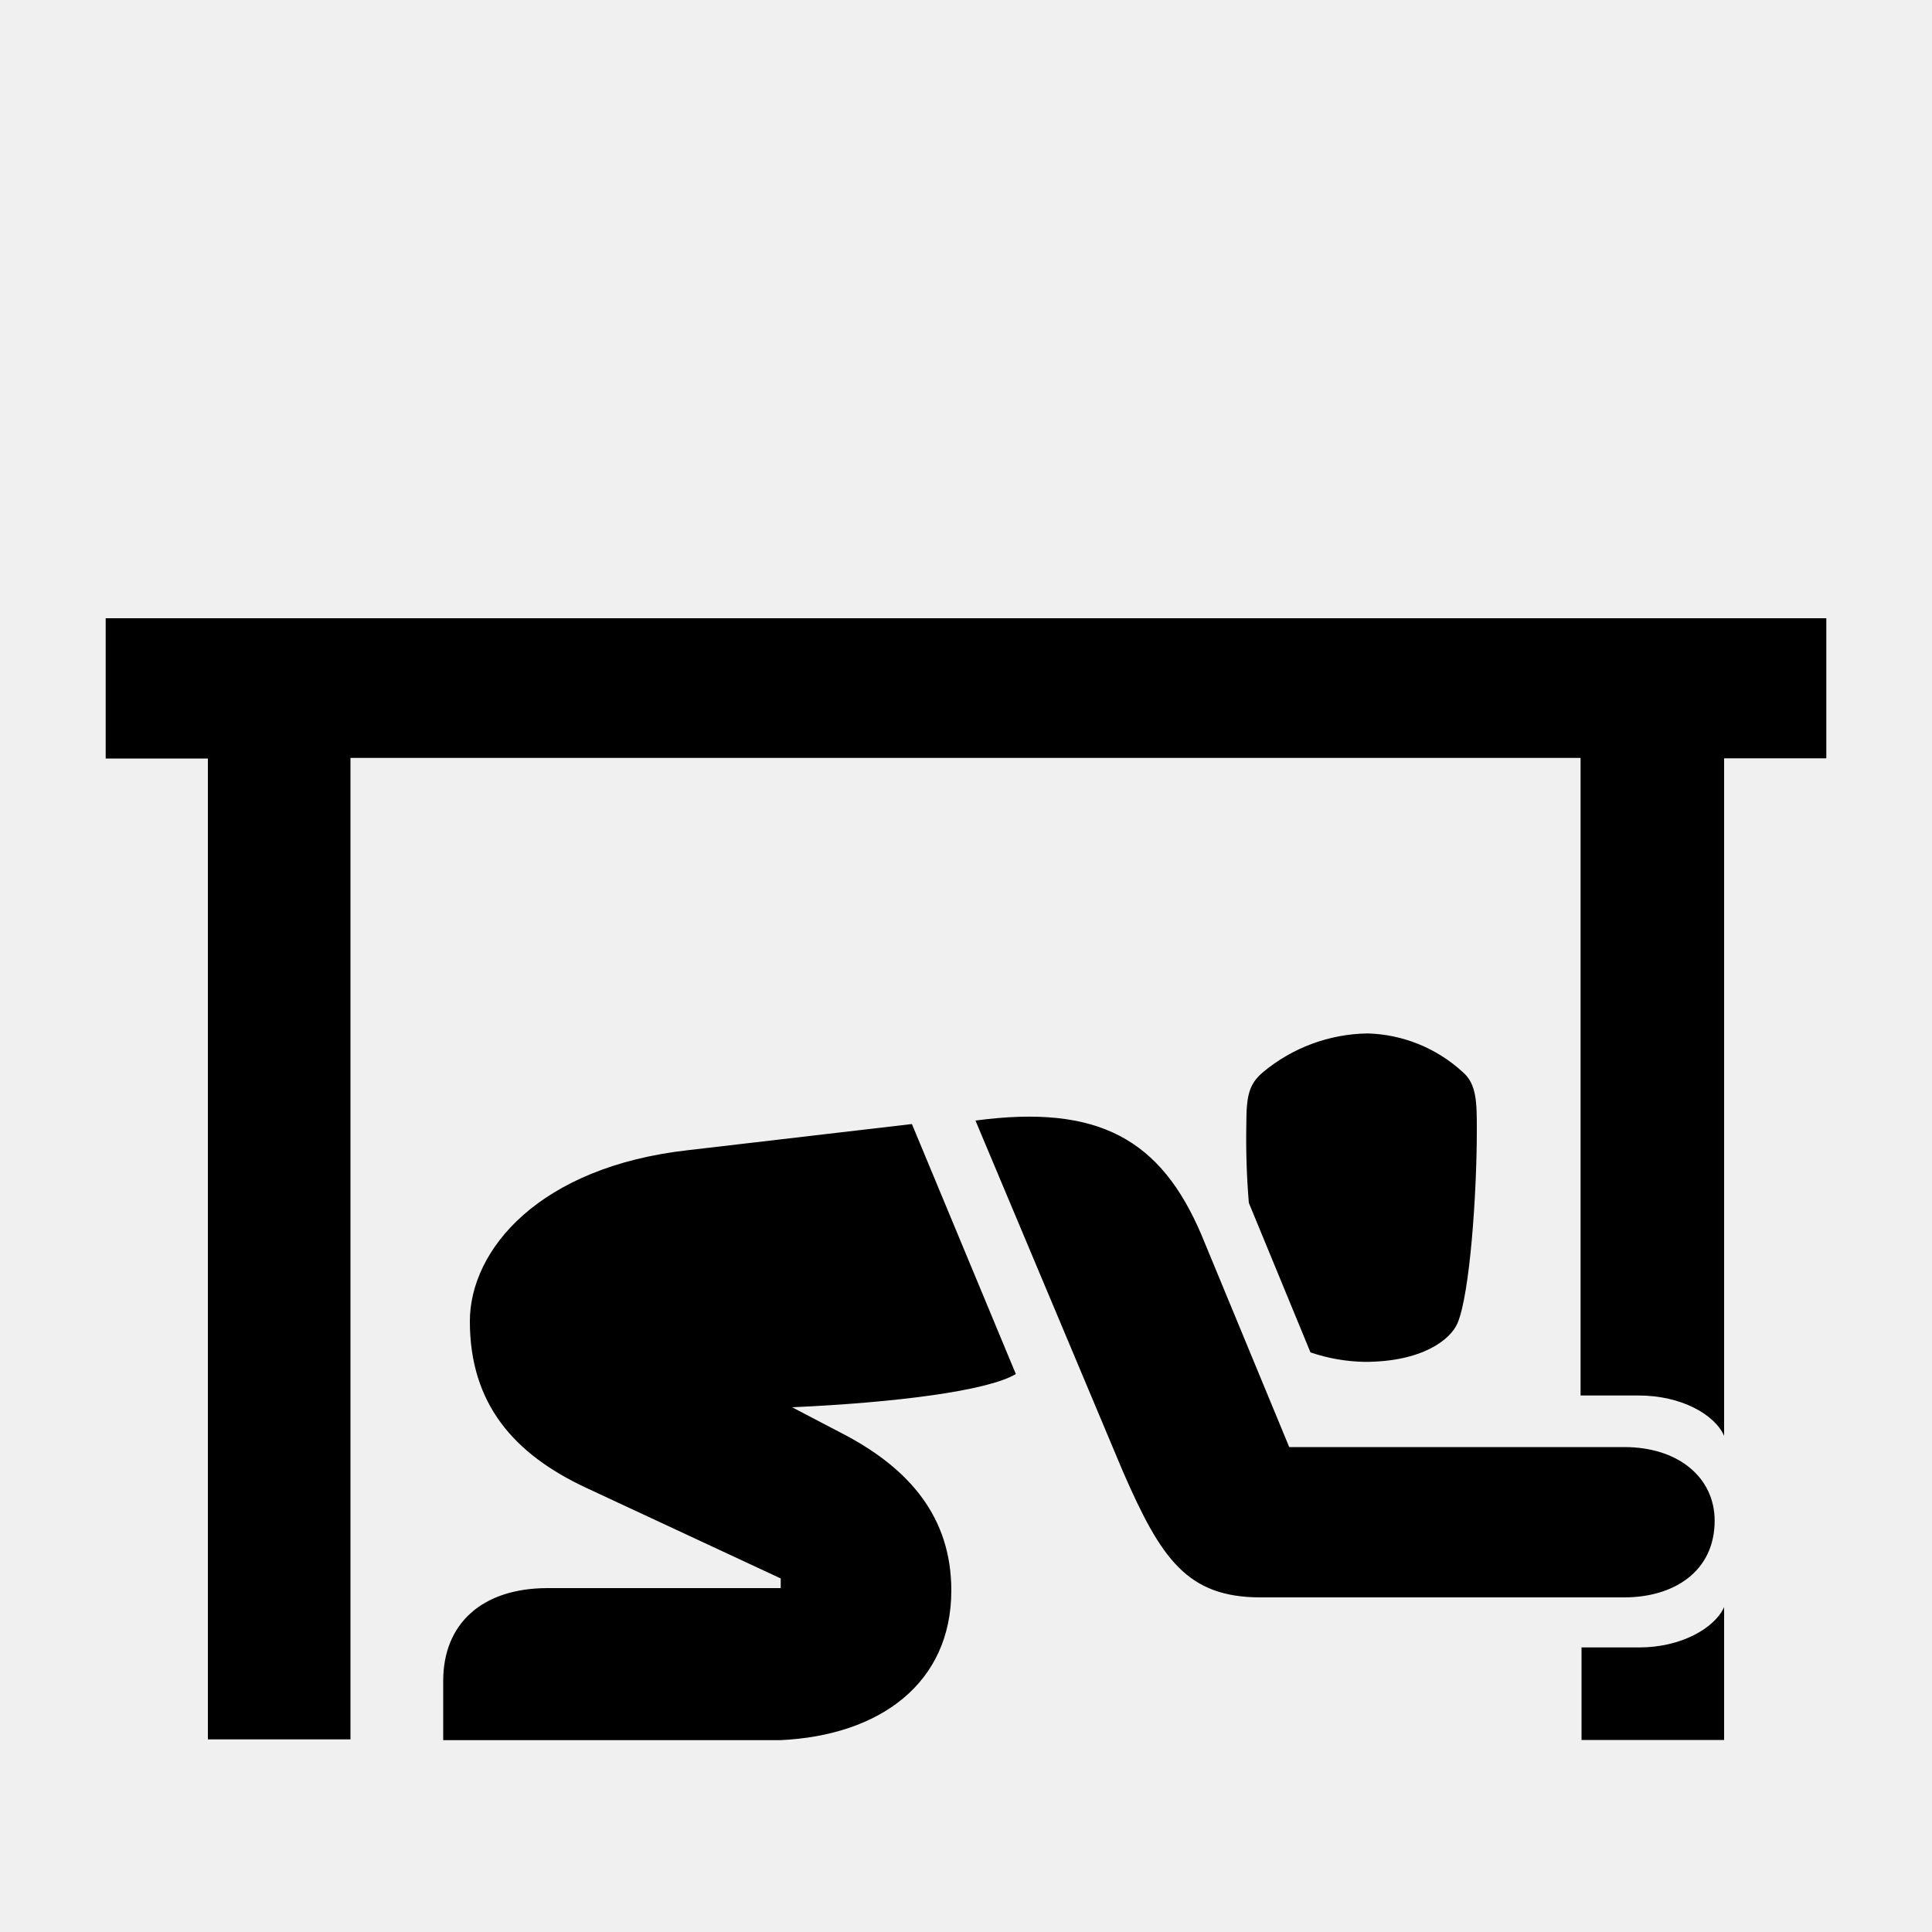
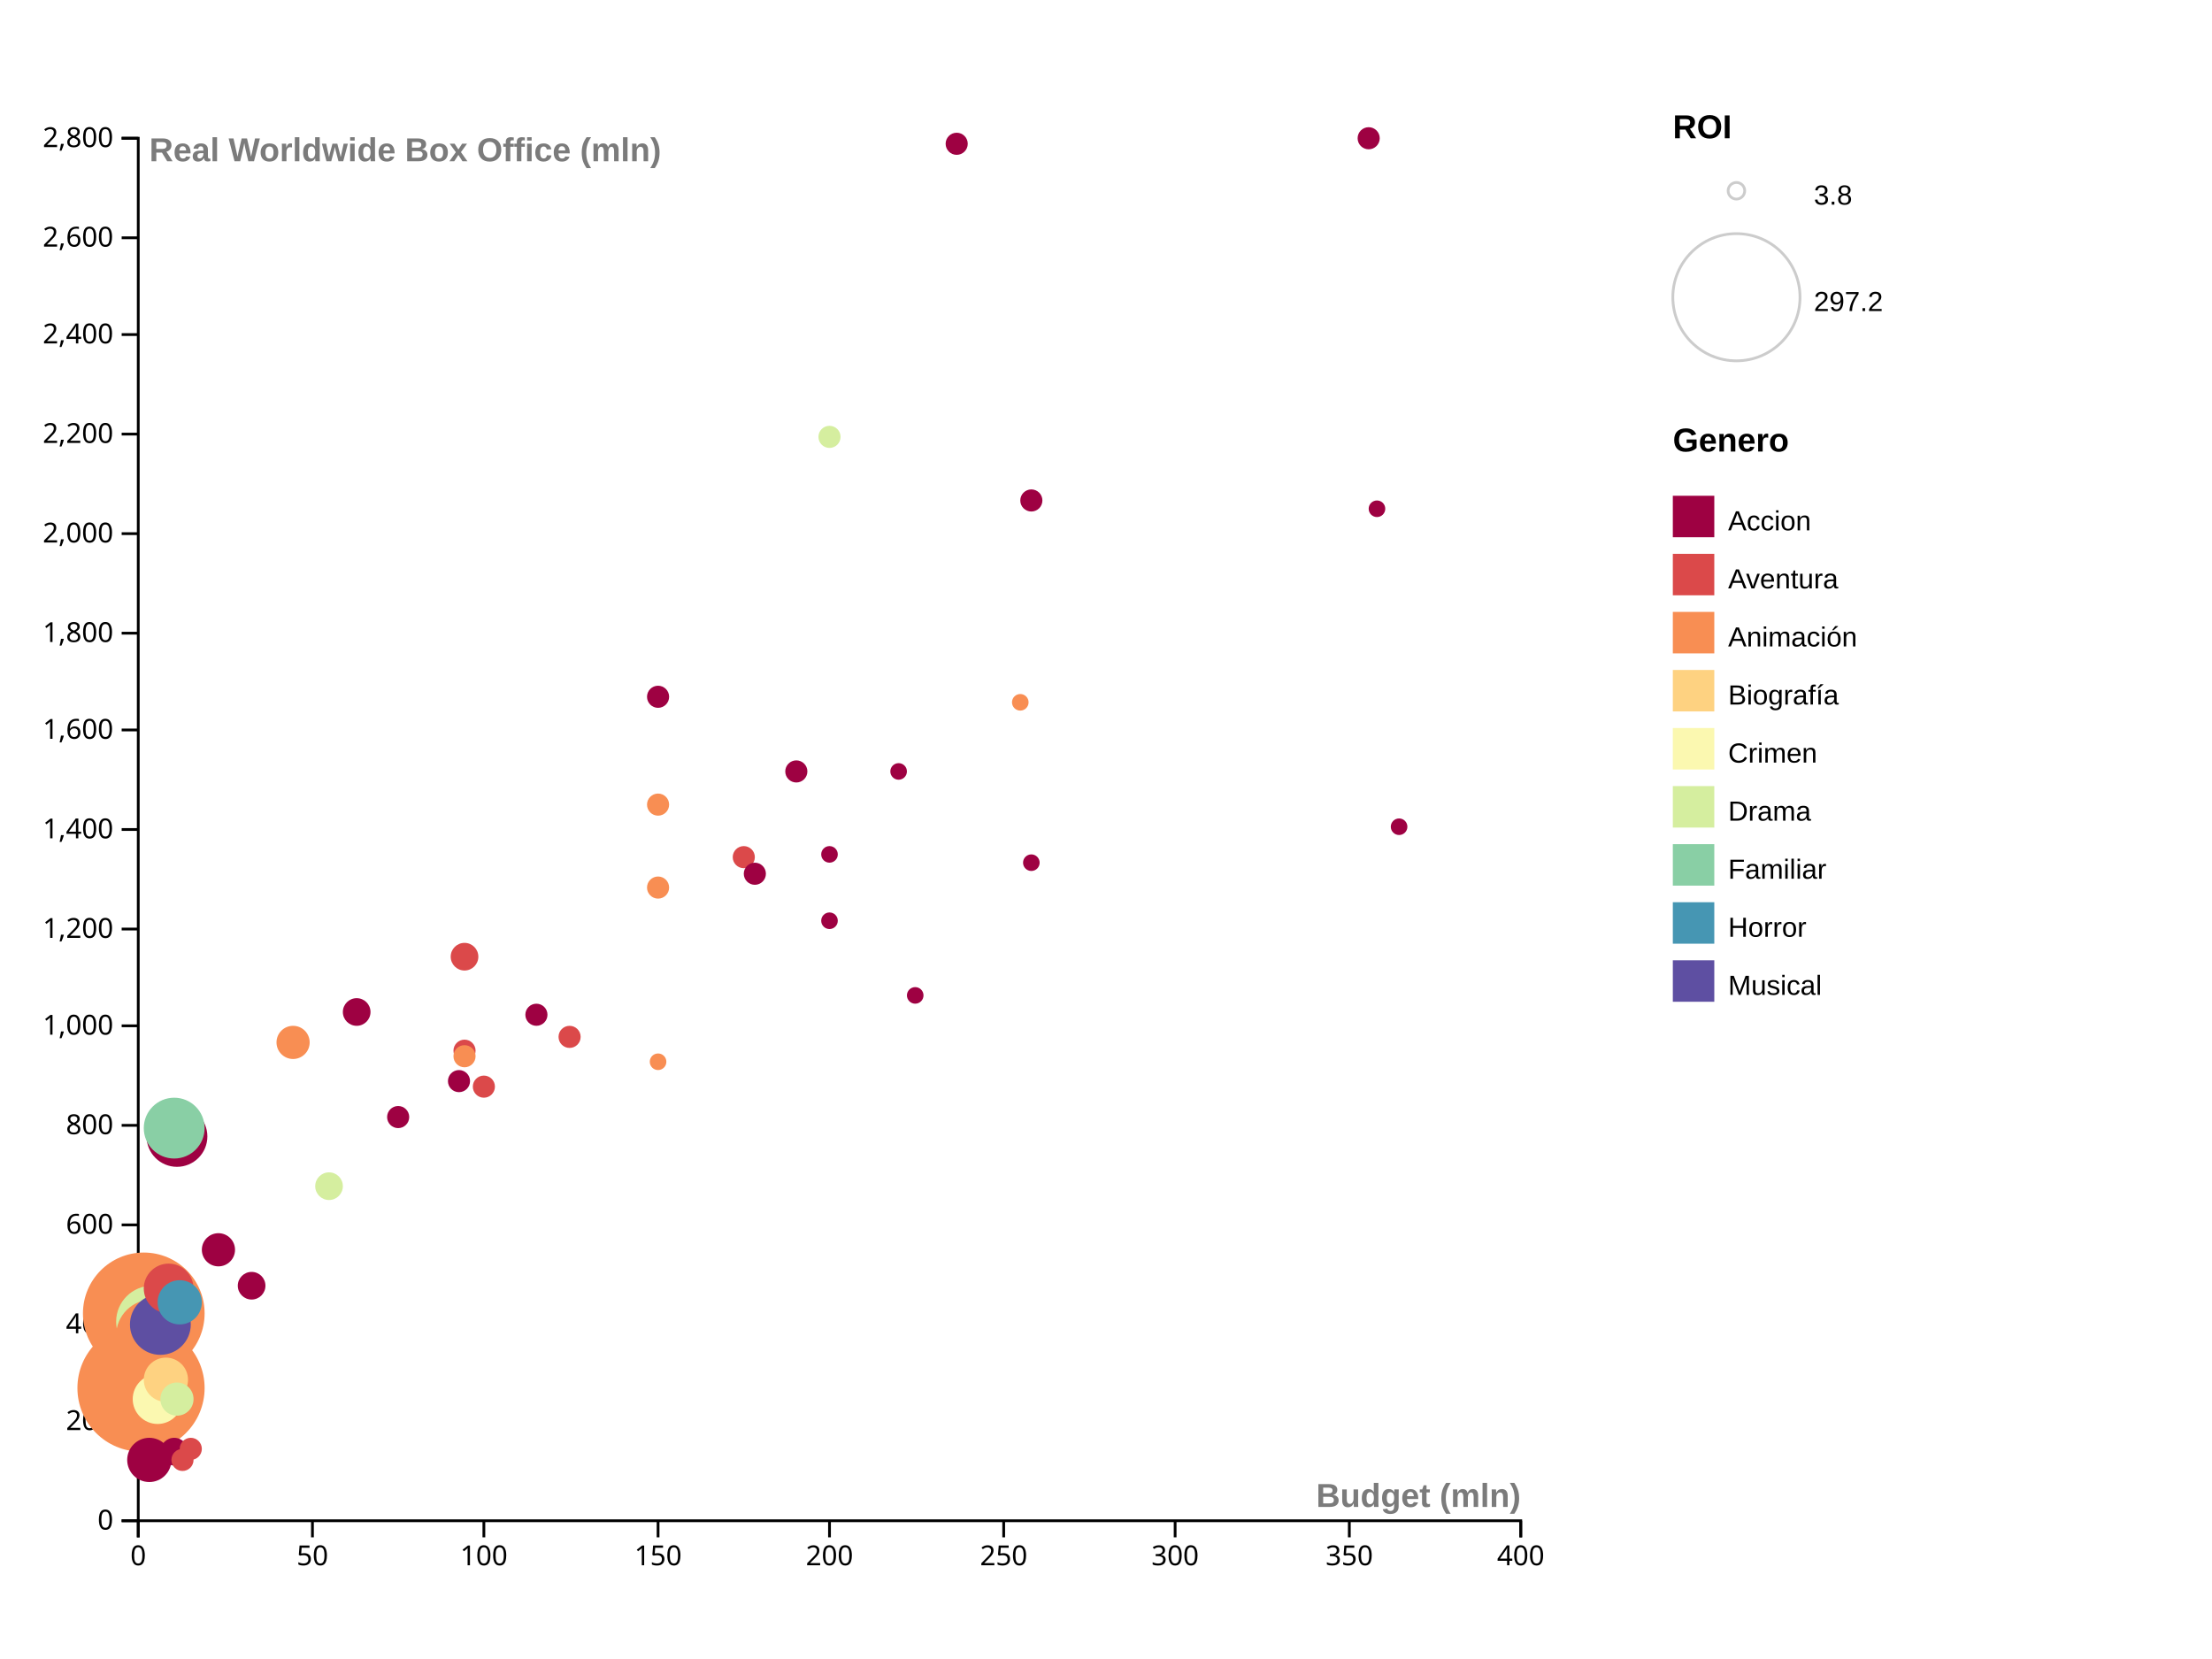
- <svg xmlns="http://www.w3.org/2000/svg" viewBox="0 0 100 100">
-   <path d="M94.53,32v7.25H89.24V74.32c-.49-1.11-2.22-2.09-4.43-2.09h-3v-33H18.14v50.8H10.76V39.26H5.47V32ZM52.58,71.12C51.11,72,46.31,72.6,41,72.84l2.83,1.48c3.2,1.72,5.41,4.18,5.41,8,0,4.8-3.69,7.51-8.85,7.75H22.94V87c0-2.95,2-4.8,5.41-4.8H40.41V81.7L30.32,77c-3.69-1.73-6-4.31-6-8.61,0-3.69,3.57-8,11.32-8.86l11.56-1.35ZM84.07,82.68H65.25c-3.81,0-5.16-2-7.13-6.52L50.49,58c6.4-.86,9.6,1,11.69,5.9l4.55,11H84.07c2.83,0,4.68,1.6,4.68,3.81C88.75,81.33,86.65,82.68,84.07,82.68ZM67.83,70l-3.19-7.74a39.92,39.92,0,0,1-.13-4.06c0-1.48.13-2.09.87-2.71a8.65,8.65,0,0,1,5.41-2,7.58,7.58,0,0,1,4.92,2c.73.62.73,1.6.73,3,0,3.32-.36,8.49-1,10-.37.86-1.84,2-4.8,2A9.21,9.21,0,0,1,67.83,70ZM89.24,83.18v6.88H81.86V85.27h3C87,85.27,88.75,84.28,89.24,83.18Z" />
+ <svg xmlns="http://www.w3.org/2000/svg" viewBox="0 0 800 600">
+   <rect width="1200" height="600" x="0" y="0" fill="#FFFFFF" id="background" />
+   <g id="series">
+     <g transform="translate(0,0)">
+       <g transform="translate(50,50)" clip-path="url(#serieClipPath)">
+         <g id="axis">
+           <g transform="translate(0,500)" fill="none" font-size="10" font-family="sans-serif" text-anchor="middle">
+             <path class="domain" stroke="currentColor" d="M0,6V0H500V6" />
+             <g class="tick" opacity="1" transform="translate(0,0)">
+               <line stroke="currentColor" y2="6" />
+               <text fill="currentColor" y="9" dy="0.71em">0</text>
+             </g>
+             <g class="tick" opacity="1" transform="translate(63,0)">
+               <line stroke="currentColor" y2="6" />
+               <text fill="currentColor" y="9" dy="0.71em">50</text>
+             </g>
+             <g class="tick" opacity="1" transform="translate(125,0)">
+               <line stroke="currentColor" y2="6" />
+               <text fill="currentColor" y="9" dy="0.71em">100</text>
+             </g>
+             <g class="tick" opacity="1" transform="translate(188,0)">
+               <line stroke="currentColor" y2="6" />
+               <text fill="currentColor" y="9" dy="0.71em">150</text>
+             </g>
+             <g class="tick" opacity="1" transform="translate(250,0)">
+               <line stroke="currentColor" y2="6" />
+               <text fill="currentColor" y="9" dy="0.71em">200</text>
+             </g>
+             <g class="tick" opacity="1" transform="translate(313,0)">
+               <line stroke="currentColor" y2="6" />
+               <text fill="currentColor" y="9" dy="0.71em">250</text>
+             </g>
+             <g class="tick" opacity="1" transform="translate(375,0)">
+               <line stroke="currentColor" y2="6" />
+               <text fill="currentColor" y="9" dy="0.71em">300</text>
+             </g>
+             <g class="tick" opacity="1" transform="translate(438,0)">
+               <line stroke="currentColor" y2="6" />
+               <text fill="currentColor" y="9" dy="0.71em">350</text>
+             </g>
+             <g class="tick" opacity="1" transform="translate(500,0)">
+               <line stroke="currentColor" y2="6" />
+               <text fill="currentColor" y="9" dy="0.71em">400</text>
+             </g>
+             <text x="500" dy="-5" text-anchor="end" style="font-family: Arial, sans-serif; font-size: 12px; fill: rgb(123, 123, 123); font-weight: bold;">Budget (mln)</text>
+           </g>
+           <g fill="none" font-size="10" font-family="sans-serif" text-anchor="end">
+             <path class="domain" stroke="currentColor" d="M-6,500H0V0H-6" />
+             <g class="tick" opacity="1" transform="translate(0,500)">
+               <line stroke="currentColor" x2="-6" />
+               <text fill="currentColor" x="-9" dy="0.32em">0</text>
+             </g>
+             <g class="tick" opacity="1" transform="translate(0,464)">
+               <line stroke="currentColor" x2="-6" />
+               <text fill="currentColor" x="-9" dy="0.32em">200</text>
+             </g>
+             <g class="tick" opacity="1" transform="translate(0,429)">
+               <line stroke="currentColor" x2="-6" />
+               <text fill="currentColor" x="-9" dy="0.32em">400</text>
+             </g>
+             <g class="tick" opacity="1" transform="translate(0,393)">
+               <line stroke="currentColor" x2="-6" />
+               <text fill="currentColor" x="-9" dy="0.32em">600</text>
+             </g>
+             <g class="tick" opacity="1" transform="translate(0,357)">
+               <line stroke="currentColor" x2="-6" />
+               <text fill="currentColor" x="-9" dy="0.32em">800</text>
+             </g>
+             <g class="tick" opacity="1" transform="translate(0,321)">
+               <line stroke="currentColor" x2="-6" />
+               <text fill="currentColor" x="-9" dy="0.32em">1,000</text>
+             </g>
+             <g class="tick" opacity="1" transform="translate(0,286)">
+               <line stroke="currentColor" x2="-6" />
+               <text fill="currentColor" x="-9" dy="0.32em">1,200</text>
+             </g>
+             <g class="tick" opacity="1" transform="translate(0,250)">
+               <line stroke="currentColor" x2="-6" />
+               <text fill="currentColor" x="-9" dy="0.32em">1,400</text>
+             </g>
+             <g class="tick" opacity="1" transform="translate(0,214)">
+               <line stroke="currentColor" x2="-6" />
+               <text fill="currentColor" x="-9" dy="0.32em">1,600</text>
+             </g>
+             <g class="tick" opacity="1" transform="translate(0,179)">
+               <line stroke="currentColor" x2="-6" />
+               <text fill="currentColor" x="-9" dy="0.32em">1,800</text>
+             </g>
+             <g class="tick" opacity="1" transform="translate(0,143)">
+               <line stroke="currentColor" x2="-6" />
+               <text fill="currentColor" x="-9" dy="0.32em">2,000</text>
+             </g>
+             <g class="tick" opacity="1" transform="translate(0,107)">
+               <line stroke="currentColor" x2="-6" />
+               <text fill="currentColor" x="-9" dy="0.32em">2,200</text>
+             </g>
+             <g class="tick" opacity="1" transform="translate(0,71)">
+               <line stroke="currentColor" x2="-6" />
+               <text fill="currentColor" x="-9" dy="0.32em">2,400</text>
+             </g>
+             <g class="tick" opacity="1" transform="translate(0,36)">
+               <line stroke="currentColor" x2="-6" />
+               <text fill="currentColor" x="-9" dy="0.32em">2,600</text>
+             </g>
+             <g class="tick" opacity="1" transform="translate(0,0)">
+               <line stroke="currentColor" x2="-6" />
+               <text fill="currentColor" x="-9" dy="0.32em">2,800</text>
+             </g>
+             <text x="4" text-anchor="start" dominant-baseline="hanging" style="font-family: Arial, sans-serif; font-size: 12px; fill: rgb(123, 123, 123); font-weight: bold;">Real Worldwide Box Office (mln)</text>
+           </g>
+         </g>
+         <g id="viz">
+           <g>
+             <circle cx="1" cy="452" fill="rgb(248, 142, 83)" r="23" stroke="none" />
+           </g>
+           <g>
+             <circle cx="2" cy="425" fill="rgb(248, 142, 83)" r="22" stroke="none" />
+           </g>
+           <g>
+             <circle cx="5" cy="428" fill="rgb(213, 238, 159)" r="13" stroke="none" />
+           </g>
+           <g>
+             <circle cx="5" cy="433" fill="rgb(248, 142, 83)" r="13" stroke="none" />
+           </g>
+           <g>
+             <circle cx="4" cy="453" fill="rgb(248, 142, 83)" r="12" stroke="none" />
+           </g>
+           <g>
+             <circle cx="14" cy="361" fill="rgb(158, 1, 66)" r="11" stroke="none" />
+           </g>
+           <g>
+             <circle cx="13" cy="358" fill="rgb(137, 207, 165)" r="11" stroke="none" />
+           </g>
+           <g>
+             <circle cx="5" cy="446" fill="rgb(248, 142, 83)" r="11" stroke="none" />
+           </g>
+           <g>
+             <circle cx="8" cy="429" fill="rgb(94, 79, 162)" r="11" stroke="none" />
+           </g>
+           <g>
+             <circle cx="11" cy="416" fill="rgb(219, 73, 74)" r="9" stroke="none" />
+           </g>
+           <g>
+             <circle cx="7" cy="456" fill="rgb(251, 248, 176)" r="9" stroke="none" />
+           </g>
+           <g>
+             <circle cx="10" cy="449" fill="rgb(254, 210, 129)" r="8" stroke="none" />
+           </g>
+           <g>
+             <circle cx="15" cy="421" fill="rgb(70, 150, 179)" r="8" stroke="none" />
+           </g>
+           <g>
+             <circle cx="4" cy="478" fill="rgb(158, 1, 66)" r="8" stroke="none" />
+           </g>
+           <g>
+             <circle cx="14" cy="456" fill="rgb(213, 238, 159)" r="6" stroke="none" />
+           </g>
+           <g>
+             <circle cx="56" cy="327" fill="rgb(248, 142, 83)" r="6" stroke="none" />
+           </g>
+           <g>
+             <circle cx="29" cy="402" fill="rgb(158, 1, 66)" r="6" stroke="none" />
+           </g>
+           <g>
+             <circle cx="79" cy="316" fill="rgb(158, 1, 66)" r="5" stroke="none" />
+           </g>
+           <g>
+             <circle cx="118" cy="296" fill="rgb(219, 73, 74)" r="5" stroke="none" />
+           </g>
+           <g>
+             <circle cx="13" cy="475" fill="rgb(158, 1, 66)" r="5" stroke="none" />
+           </g>
+           <g>
+             <circle cx="69" cy="379" fill="rgb(213, 238, 159)" r="5" stroke="none" />
+           </g>
+           <g>
+             <circle cx="41" cy="415" fill="rgb(158, 1, 66)" r="5" stroke="none" />
+           </g>
+           <g>
+             <circle cx="296" cy="2" fill="rgb(158, 1, 66)" r="4" stroke="none" />
+           </g>
+           <g>
+             <circle cx="250" cy="108" fill="rgb(213, 238, 159)" r="4" stroke="none" />
+           </g>
+           <g>
+             <circle cx="445" cy="0" fill="rgb(158, 1, 66)" r="4" stroke="none" />
+           </g>
+           <g>
+             <circle cx="16" cy="478" fill="rgb(219, 73, 74)" r="4" stroke="none" />
+           </g>
+           <g>
+             <circle cx="323" cy="131" fill="rgb(158, 1, 66)" r="4" stroke="none" />
+           </g>
+           <g>
+             <circle cx="188" cy="202" fill="rgb(158, 1, 66)" r="4" stroke="none" />
+           </g>
+           <g>
+             <circle cx="144" cy="317" fill="rgb(158, 1, 66)" r="4" stroke="none" />
+           </g>
+           <g>
+             <circle cx="19" cy="474" fill="rgb(219, 73, 74)" r="4" stroke="none" />
+           </g>
+           <g>
+             <circle cx="94" cy="354" fill="rgb(158, 1, 66)" r="4" stroke="none" />
+           </g>
+           <g>
+             <circle cx="238" cy="229" fill="rgb(158, 1, 66)" r="4" stroke="none" />
+           </g>
+           <g>
+             <circle cx="156" cy="325" fill="rgb(219, 73, 74)" r="4" stroke="none" />
+           </g>
+           <g>
+             <circle cx="219" cy="260" fill="rgb(219, 73, 74)" r="4" stroke="none" />
+           </g>
+           <g>
+             <circle cx="118" cy="330" fill="rgb(219, 73, 74)" r="4" stroke="none" />
+           </g>
+           <g>
+             <circle cx="116" cy="341" fill="rgb(158, 1, 66)" r="4" stroke="none" />
+           </g>
+           <g>
+             <circle cx="188" cy="271" fill="rgb(248, 142, 83)" r="4" stroke="none" />
+           </g>
+           <g>
+             <circle cx="188" cy="241" fill="rgb(248, 142, 83)" r="4" stroke="none" />
+           </g>
+           <g>
+             <circle cx="118" cy="332" fill="rgb(248, 142, 83)" r="4" stroke="none" />
+           </g>
+           <g>
+             <circle cx="125" cy="343" fill="rgb(219, 73, 74)" r="4" stroke="none" />
+           </g>
+           <g>
+             <circle cx="223" cy="266" fill="rgb(158, 1, 66)" r="4" stroke="none" />
+           </g>
+           <g>
+             <circle cx="448" cy="134" fill="rgb(158, 1, 66)" r="3" stroke="none" />
+           </g>
+           <g>
+             <circle cx="275" cy="229" fill="rgb(158, 1, 66)" r="3" stroke="none" />
+           </g>
+           <g>
+             <circle cx="319" cy="204" fill="rgb(248, 142, 83)" r="3" stroke="none" />
+           </g>
+           <g>
+             <circle cx="281" cy="310" fill="rgb(158, 1, 66)" r="3" stroke="none" />
+           </g>
+           <g>
+             <circle cx="456" cy="249" fill="rgb(158, 1, 66)" r="3" stroke="none" />
+           </g>
+           <g>
+             <circle cx="188" cy="334" fill="rgb(248, 142, 83)" r="3" stroke="none" />
+           </g>
+           <g>
+             <circle cx="250" cy="259" fill="rgb(158, 1, 66)" r="3" stroke="none" />
+           </g>
+           <g>
+             <circle cx="323" cy="262" fill="rgb(158, 1, 66)" r="3" stroke="none" />
+           </g>
+           <g>
+             <circle cx="250" cy="283" fill="rgb(158, 1, 66)" r="3" stroke="none" />
+           </g>
+           <g id="labels">
+             <g transform="translate(1,452)">
+               <text x="0" y="0" text-anchor="middle" dominant-baseline="text-before-edge" transform="translate(0,0)" />
+             </g>
+             <g transform="translate(2,425)">
+               <text x="0" y="0" text-anchor="middle" dominant-baseline="text-before-edge" transform="translate(0,0)" />
+             </g>
+             <g transform="translate(5,428)">
+               <text x="0" y="0" text-anchor="middle" dominant-baseline="text-before-edge" transform="translate(0,0)" />
+             </g>
+             <g transform="translate(5,433)">
+               <text x="0" y="0" text-anchor="middle" dominant-baseline="text-before-edge" transform="translate(0,0)" />
+             </g>
+             <g transform="translate(4,453)">
+               <text x="0" y="0" text-anchor="middle" dominant-baseline="text-before-edge" transform="translate(0,0)" />
+             </g>
+             <g transform="translate(14,361)">
+               <text x="0" y="0" text-anchor="middle" dominant-baseline="text-before-edge" transform="translate(0,0)" />
+             </g>
+             <g transform="translate(13,358)">
+               <text x="0" y="0" text-anchor="middle" dominant-baseline="text-before-edge" transform="translate(0,0)" />
+             </g>
+             <g transform="translate(5,446)">
+               <text x="0" y="0" text-anchor="middle" dominant-baseline="text-before-edge" transform="translate(0,0)" />
+             </g>
+             <g transform="translate(8,429)">
+               <text x="0" y="0" text-anchor="middle" dominant-baseline="text-before-edge" transform="translate(0,0)" />
+             </g>
+             <g transform="translate(11,416)">
+               <text x="0" y="0" text-anchor="middle" dominant-baseline="text-before-edge" transform="translate(0,0)" />
+             </g>
+             <g transform="translate(7,456)">
+               <text x="0" y="0" text-anchor="middle" dominant-baseline="text-before-edge" transform="translate(0,0)" />
+             </g>
+             <g transform="translate(10,449)">
+               <text x="0" y="0" text-anchor="middle" dominant-baseline="text-before-edge" transform="translate(0,0)" />
+             </g>
+             <g transform="translate(15,421)">
+               <text x="0" y="0" text-anchor="middle" dominant-baseline="text-before-edge" transform="translate(0,0)" />
+             </g>
+             <g transform="translate(4,478)">
+               <text x="0" y="0" text-anchor="middle" dominant-baseline="text-before-edge" transform="translate(0,0)" />
+             </g>
+             <g transform="translate(14,456)">
+               <text x="0" y="0" text-anchor="middle" dominant-baseline="text-before-edge" transform="translate(0,0)" />
+             </g>
+             <g transform="translate(56,327)">
+               <text x="0" y="0" text-anchor="middle" dominant-baseline="text-before-edge" transform="translate(0,0)" />
+             </g>
+             <g transform="translate(29,402)">
+               <text x="0" y="0" text-anchor="middle" dominant-baseline="text-before-edge" transform="translate(0,0)" />
+             </g>
+             <g transform="translate(79,316)">
+               <text x="0" y="0" text-anchor="middle" dominant-baseline="text-before-edge" transform="translate(0,0)" />
+             </g>
+             <g transform="translate(118,296)">
+               <text x="0" y="0" text-anchor="middle" dominant-baseline="text-before-edge" transform="translate(0,0)" />
+             </g>
+             <g transform="translate(13,475)">
+               <text x="0" y="0" text-anchor="middle" dominant-baseline="text-before-edge" transform="translate(0,0)" />
+             </g>
+             <g transform="translate(69,379)">
+               <text x="0" y="0" text-anchor="middle" dominant-baseline="text-before-edge" transform="translate(0,0)" />
+             </g>
+             <g transform="translate(41,415)">
+               <text x="0" y="0" text-anchor="middle" dominant-baseline="text-before-edge" transform="translate(0,0)" />
+             </g>
+             <g transform="translate(296,2)">
+               <text x="0" y="0" text-anchor="middle" dominant-baseline="text-before-edge" transform="translate(0,0)" />
+             </g>
+             <g transform="translate(250,108)">
+               <text x="0" y="0" text-anchor="middle" dominant-baseline="text-before-edge" transform="translate(0,0)" />
+             </g>
+             <g transform="translate(445,0)">
+               <text x="0" y="0" text-anchor="middle" dominant-baseline="text-before-edge" transform="translate(0,0)" />
+             </g>
+             <g transform="translate(16,478)">
+               <text x="0" y="0" text-anchor="middle" dominant-baseline="text-before-edge" transform="translate(0,0)" />
+             </g>
+             <g transform="translate(323,131)">
+               <text x="0" y="0" text-anchor="middle" dominant-baseline="text-before-edge" transform="translate(0,0)" />
+             </g>
+             <g transform="translate(188,202)">
+               <text x="0" y="0" text-anchor="middle" dominant-baseline="text-before-edge" transform="translate(0,0)" />
+             </g>
+             <g transform="translate(144,317)">
+               <text x="0" y="0" text-anchor="middle" dominant-baseline="text-before-edge" transform="translate(0,0)" />
+             </g>
+             <g transform="translate(19,474)">
+               <text x="0" y="0" text-anchor="middle" dominant-baseline="text-before-edge" transform="translate(0,0)" />
+             </g>
+             <g transform="translate(94,354)">
+               <text x="0" y="0" text-anchor="middle" dominant-baseline="text-before-edge" transform="translate(0,0)" />
+             </g>
+             <g transform="translate(238,229)">
+               <text x="0" y="0" text-anchor="middle" dominant-baseline="text-before-edge" transform="translate(0,0)" />
+             </g>
+             <g transform="translate(156,325)">
+               <text x="0" y="0" text-anchor="middle" dominant-baseline="text-before-edge" transform="translate(0,0)" />
+             </g>
+             <g transform="translate(219,260)">
+               <text x="0" y="0" text-anchor="middle" dominant-baseline="text-before-edge" transform="translate(0,0)" />
+             </g>
+             <g transform="translate(118,330)">
+               <text x="0" y="0" text-anchor="middle" dominant-baseline="text-before-edge" transform="translate(0,0)" />
+             </g>
+             <g transform="translate(116,341)">
+               <text x="0" y="0" text-anchor="middle" dominant-baseline="text-before-edge" transform="translate(0,0)" />
+             </g>
+             <g transform="translate(188,271)">
+               <text x="0" y="0" text-anchor="middle" dominant-baseline="text-before-edge" transform="translate(0,0)" />
+             </g>
+             <g transform="translate(188,241)">
+               <text x="0" y="0" text-anchor="middle" dominant-baseline="text-before-edge" transform="translate(0,0)" />
+             </g>
+             <g transform="translate(118,332)">
+               <text x="0" y="0" text-anchor="middle" dominant-baseline="text-before-edge" transform="translate(0,0)" />
+             </g>
+             <g transform="translate(125,343)">
+               <text x="0" y="0" text-anchor="middle" dominant-baseline="text-before-edge" transform="translate(0,0)" />
+             </g>
+             <g transform="translate(223,266)">
+               <text x="0" y="0" text-anchor="middle" dominant-baseline="text-before-edge" transform="translate(0,0)" />
+             </g>
+             <g transform="translate(448,134)">
+               <text x="0" y="0" text-anchor="middle" dominant-baseline="text-before-edge" transform="translate(0,0)" />
+             </g>
+             <g transform="translate(275,229)">
+               <text x="0" y="0" text-anchor="middle" dominant-baseline="text-before-edge" transform="translate(0,0)" />
+             </g>
+             <g transform="translate(319,204)">
+               <text x="0" y="0" text-anchor="middle" dominant-baseline="text-before-edge" transform="translate(0,0)" />
+             </g>
+             <g transform="translate(281,310)">
+               <text x="0" y="0" text-anchor="middle" dominant-baseline="text-before-edge" transform="translate(0,0)" />
+             </g>
+             <g transform="translate(456,249)">
+               <text x="0" y="0" text-anchor="middle" dominant-baseline="text-before-edge" transform="translate(0,0)" />
+             </g>
+             <g transform="translate(188,334)">
+               <text x="0" y="0" text-anchor="middle" dominant-baseline="text-before-edge" transform="translate(0,0)" />
+             </g>
+             <g transform="translate(250,259)">
+               <text x="0" y="0" text-anchor="middle" dominant-baseline="text-before-edge" transform="translate(0,0)" />
+             </g>
+             <g transform="translate(323,262)">
+               <text x="0" y="0" text-anchor="middle" dominant-baseline="text-before-edge" transform="translate(0,0)" />
+             </g>
+             <g transform="translate(250,283)">
+               <text x="0" y="0" text-anchor="middle" dominant-baseline="text-before-edge" transform="translate(0,0)" />
+             </g>
+           </g>
+         </g>
+       </g>
+     </g>
+   </g>
+   <clipPath id="serieClipPath">
+     <rect x="-50" y="-50" width="600" height="600" />
+   </clipPath>
+   <g id="legend" transform="translate(600,50)">
+     <g transform="translate(5,0)">
+       <g class="legendSize" transform="translate(0,0)">
+         <g class="legendCells" transform="translate(23,16)">
+           <g class="cell" transform="translate(0, 3)">
+             <circle class="swatch" r="3" fill="none" stroke="#ccc" />
+             <text class="label" transform="translate( 28,&#10;          5)" font-family="&quot;Arial&quot;, sans-serif" font-size="10px">
+               <tspan x="0" dy="0em">3.8</tspan>
+             </text>
+           </g>
+           <g class="cell" transform="translate(0, 41.5)">
+             <circle class="swatch" r="23" fill="none" stroke="#ccc" />
+             <text class="label" transform="translate( 28,&#10;          5)" font-family="&quot;Arial&quot;, sans-serif" font-size="10px">
+               <tspan x="0" dy="0em">297.2</tspan>
+             </text>
+           </g>
+         </g>
+         <text class="legendTitle" font-family="&quot;Arial&quot;, sans-serif" font-size="12px" font-weight="bold">
+           <tspan x="0" dy="0em">ROI</tspan>
+         </text>
+       </g>
+       <g class="legendColor" transform="translate(0,113.3)">
+         <g class="legendCells" transform="translate(0,16)">
+           <g class="cell" transform="translate(0, 0)">
+             <rect class="swatch" height="15" width="15" style="fill: rgb(158, 1, 66);" />
+             <text class="label" transform="translate( 20, 12.5)" font-family="&quot;Arial&quot;, sans-serif" font-size="10px">
+               <tspan x="0" dy="0em">Accion</tspan>
+             </text>
+           </g>
+           <g class="cell" transform="translate(0, 21)">
+             <rect class="swatch" height="15" width="15" style="fill: rgb(219, 73, 74);" />
+             <text class="label" transform="translate( 20, 12.5)" font-family="&quot;Arial&quot;, sans-serif" font-size="10px">
+               <tspan x="0" dy="0em">Aventura</tspan>
+             </text>
+           </g>
+           <g class="cell" transform="translate(0, 42)">
+             <rect class="swatch" height="15" width="15" style="fill: rgb(248, 142, 83);" />
+             <text class="label" transform="translate( 20, 12.5)" font-family="&quot;Arial&quot;, sans-serif" font-size="10px">
+               <tspan x="0" dy="0em">Animación</tspan>
+             </text>
+           </g>
+           <g class="cell" transform="translate(0, 63)">
+             <rect class="swatch" height="15" width="15" style="fill: rgb(254, 210, 129);" />
+             <text class="label" transform="translate( 20, 12.5)" font-family="&quot;Arial&quot;, sans-serif" font-size="10px">
+               <tspan x="0" dy="0em">Biografía</tspan>
+             </text>
+           </g>
+           <g class="cell" transform="translate(0, 84)">
+             <rect class="swatch" height="15" width="15" style="fill: rgb(251, 248, 176);" />
+             <text class="label" transform="translate( 20, 12.5)" font-family="&quot;Arial&quot;, sans-serif" font-size="10px">
+               <tspan x="0" dy="0em">Crimen</tspan>
+             </text>
+           </g>
+           <g class="cell" transform="translate(0, 105)">
+             <rect class="swatch" height="15" width="15" style="fill: rgb(213, 238, 159);" />
+             <text class="label" transform="translate( 20, 12.5)" font-family="&quot;Arial&quot;, sans-serif" font-size="10px">
+               <tspan x="0" dy="0em">Drama</tspan>
+             </text>
+           </g>
+           <g class="cell" transform="translate(0, 126)">
+             <rect class="swatch" height="15" width="15" style="fill: rgb(137, 207, 165);" />
+             <text class="label" transform="translate( 20, 12.5)" font-family="&quot;Arial&quot;, sans-serif" font-size="10px">
+               <tspan x="0" dy="0em">Familiar</tspan>
+             </text>
+           </g>
+           <g class="cell" transform="translate(0, 147)">
+             <rect class="swatch" height="15" width="15" style="fill: rgb(70, 150, 179);" />
+             <text class="label" transform="translate( 20, 12.5)" font-family="&quot;Arial&quot;, sans-serif" font-size="10px">
+               <tspan x="0" dy="0em">Horror</tspan>
+             </text>
+           </g>
+           <g class="cell" transform="translate(0, 168)">
+             <rect class="swatch" height="15" width="15" style="fill: rgb(94, 79, 162);" />
+             <text class="label" transform="translate( 20, 12.5)" font-family="&quot;Arial&quot;, sans-serif" font-size="10px">
+               <tspan x="0" dy="0em">Musical</tspan>
+             </text>
+           </g>
+         </g>
+         <text class="legendTitle" font-family="&quot;Arial&quot;, sans-serif" font-size="12px" font-weight="bold">
+           <tspan x="0" dy="0em">Genero</tspan>
+         </text>
+       </g>
+     </g>
+   </g>
</svg>
